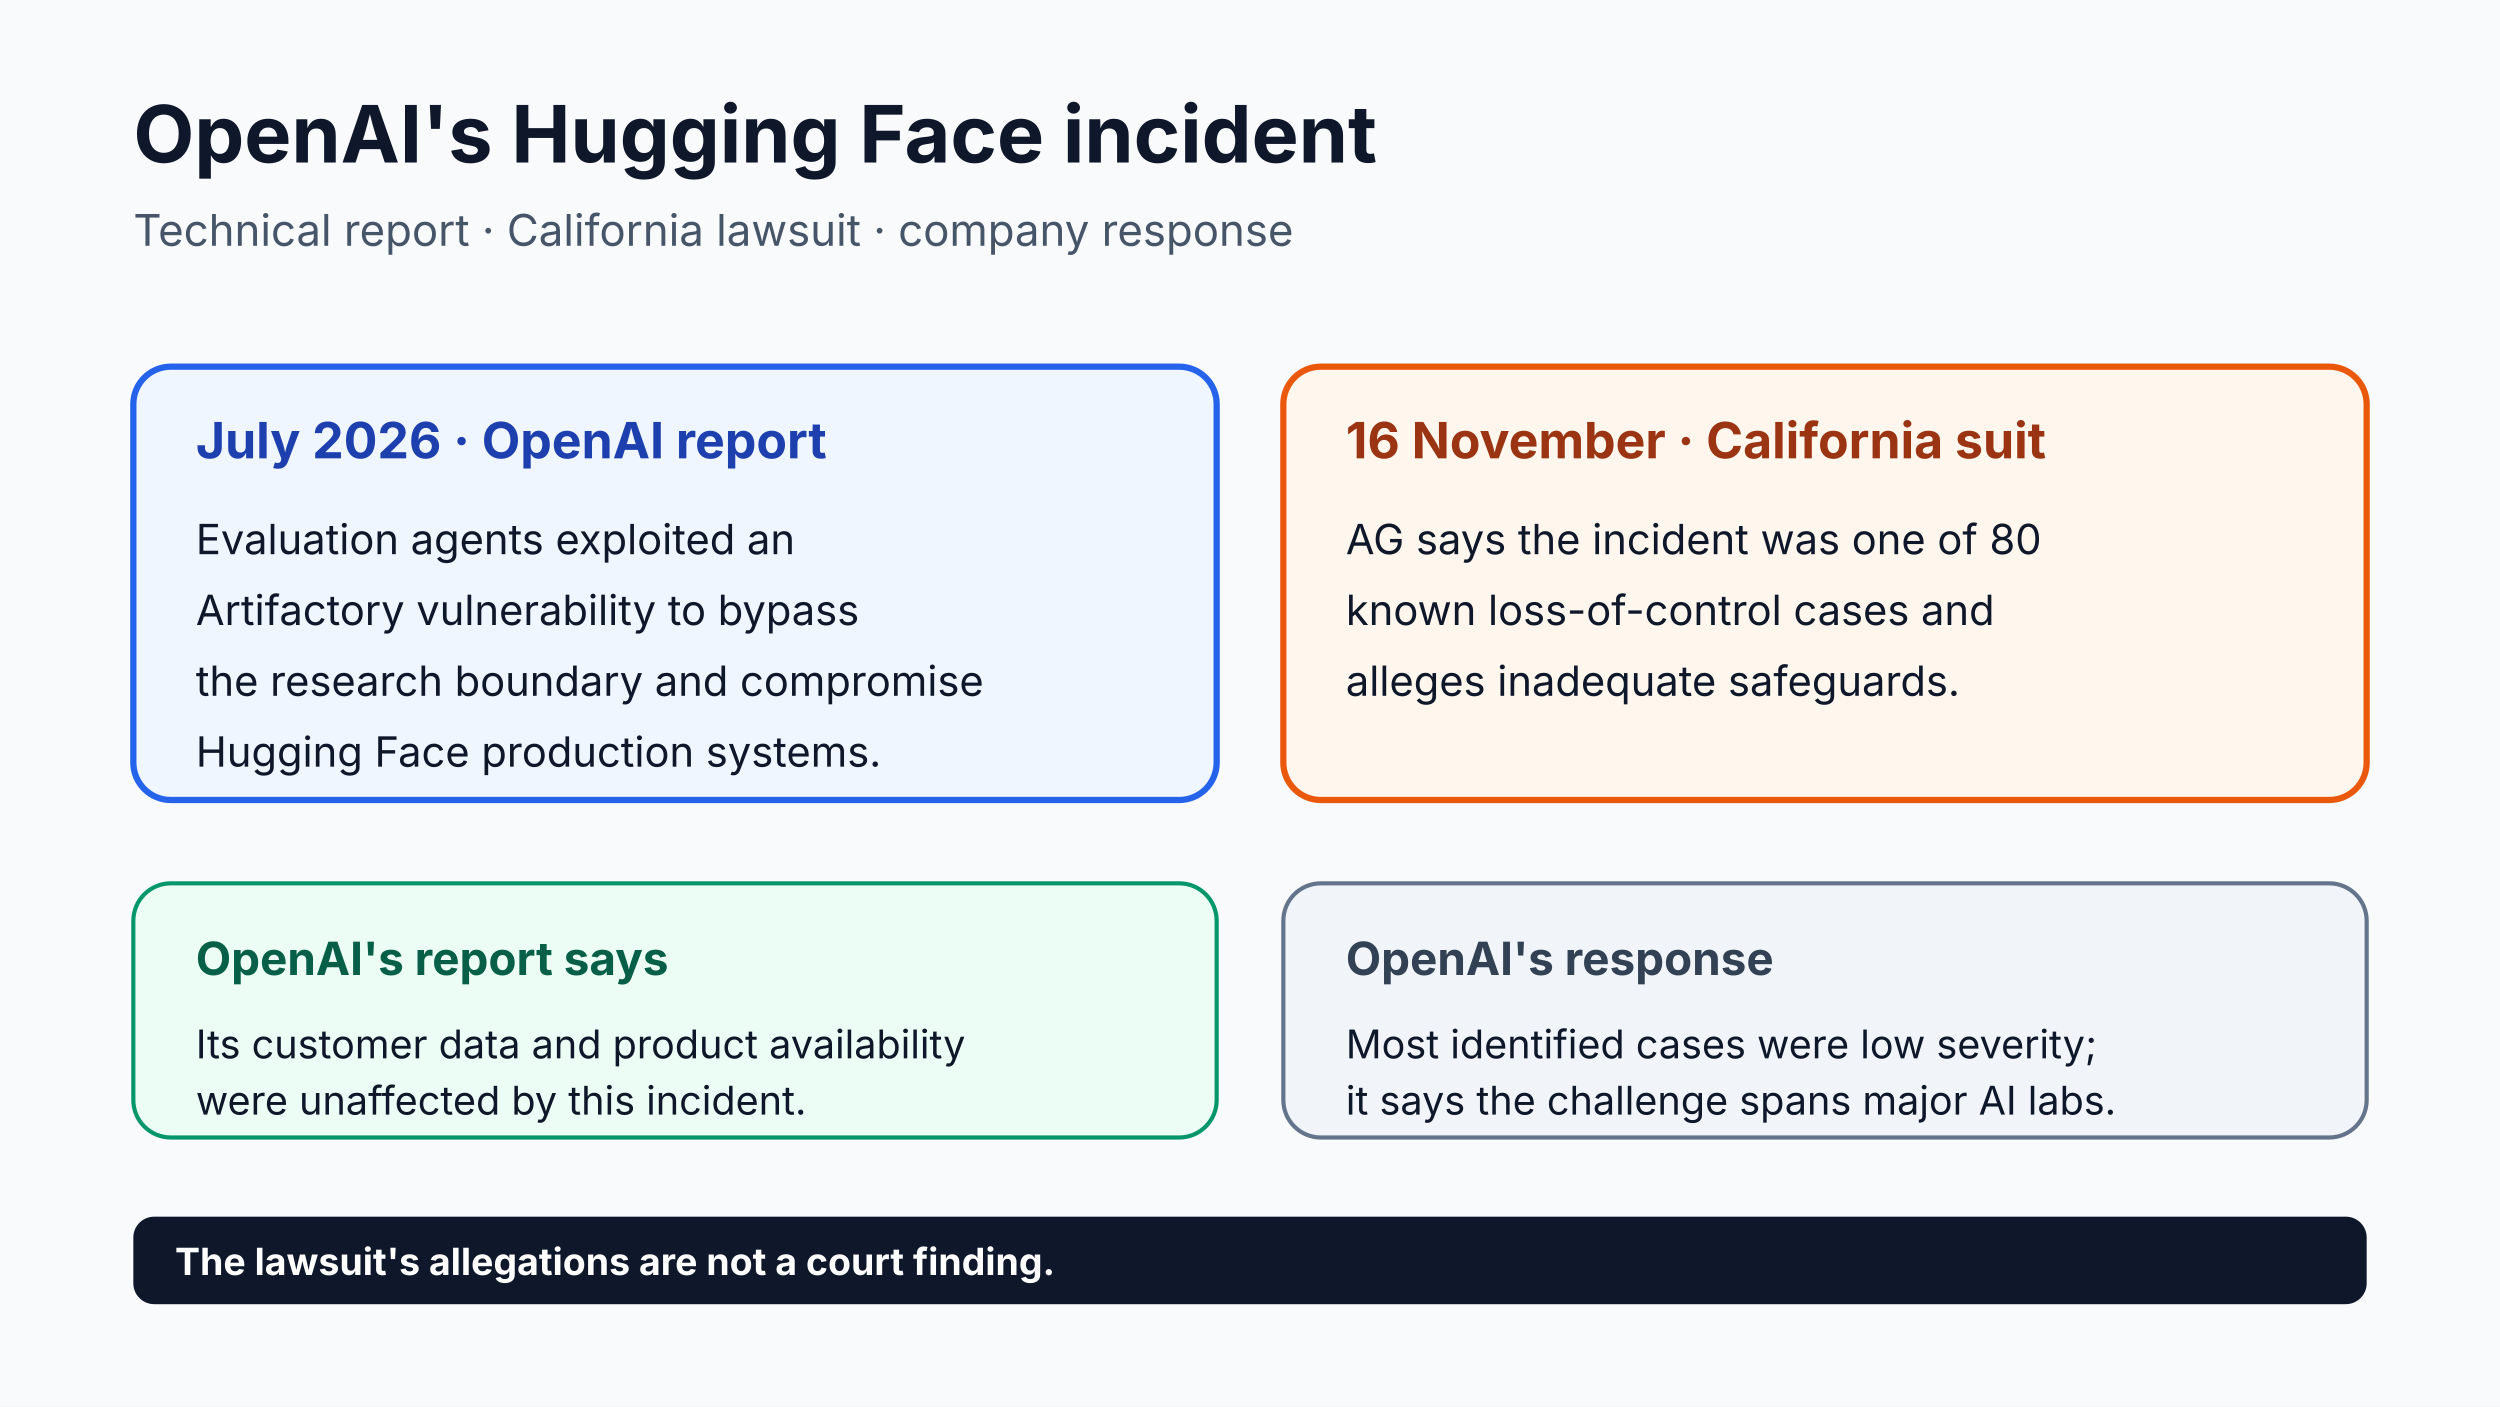
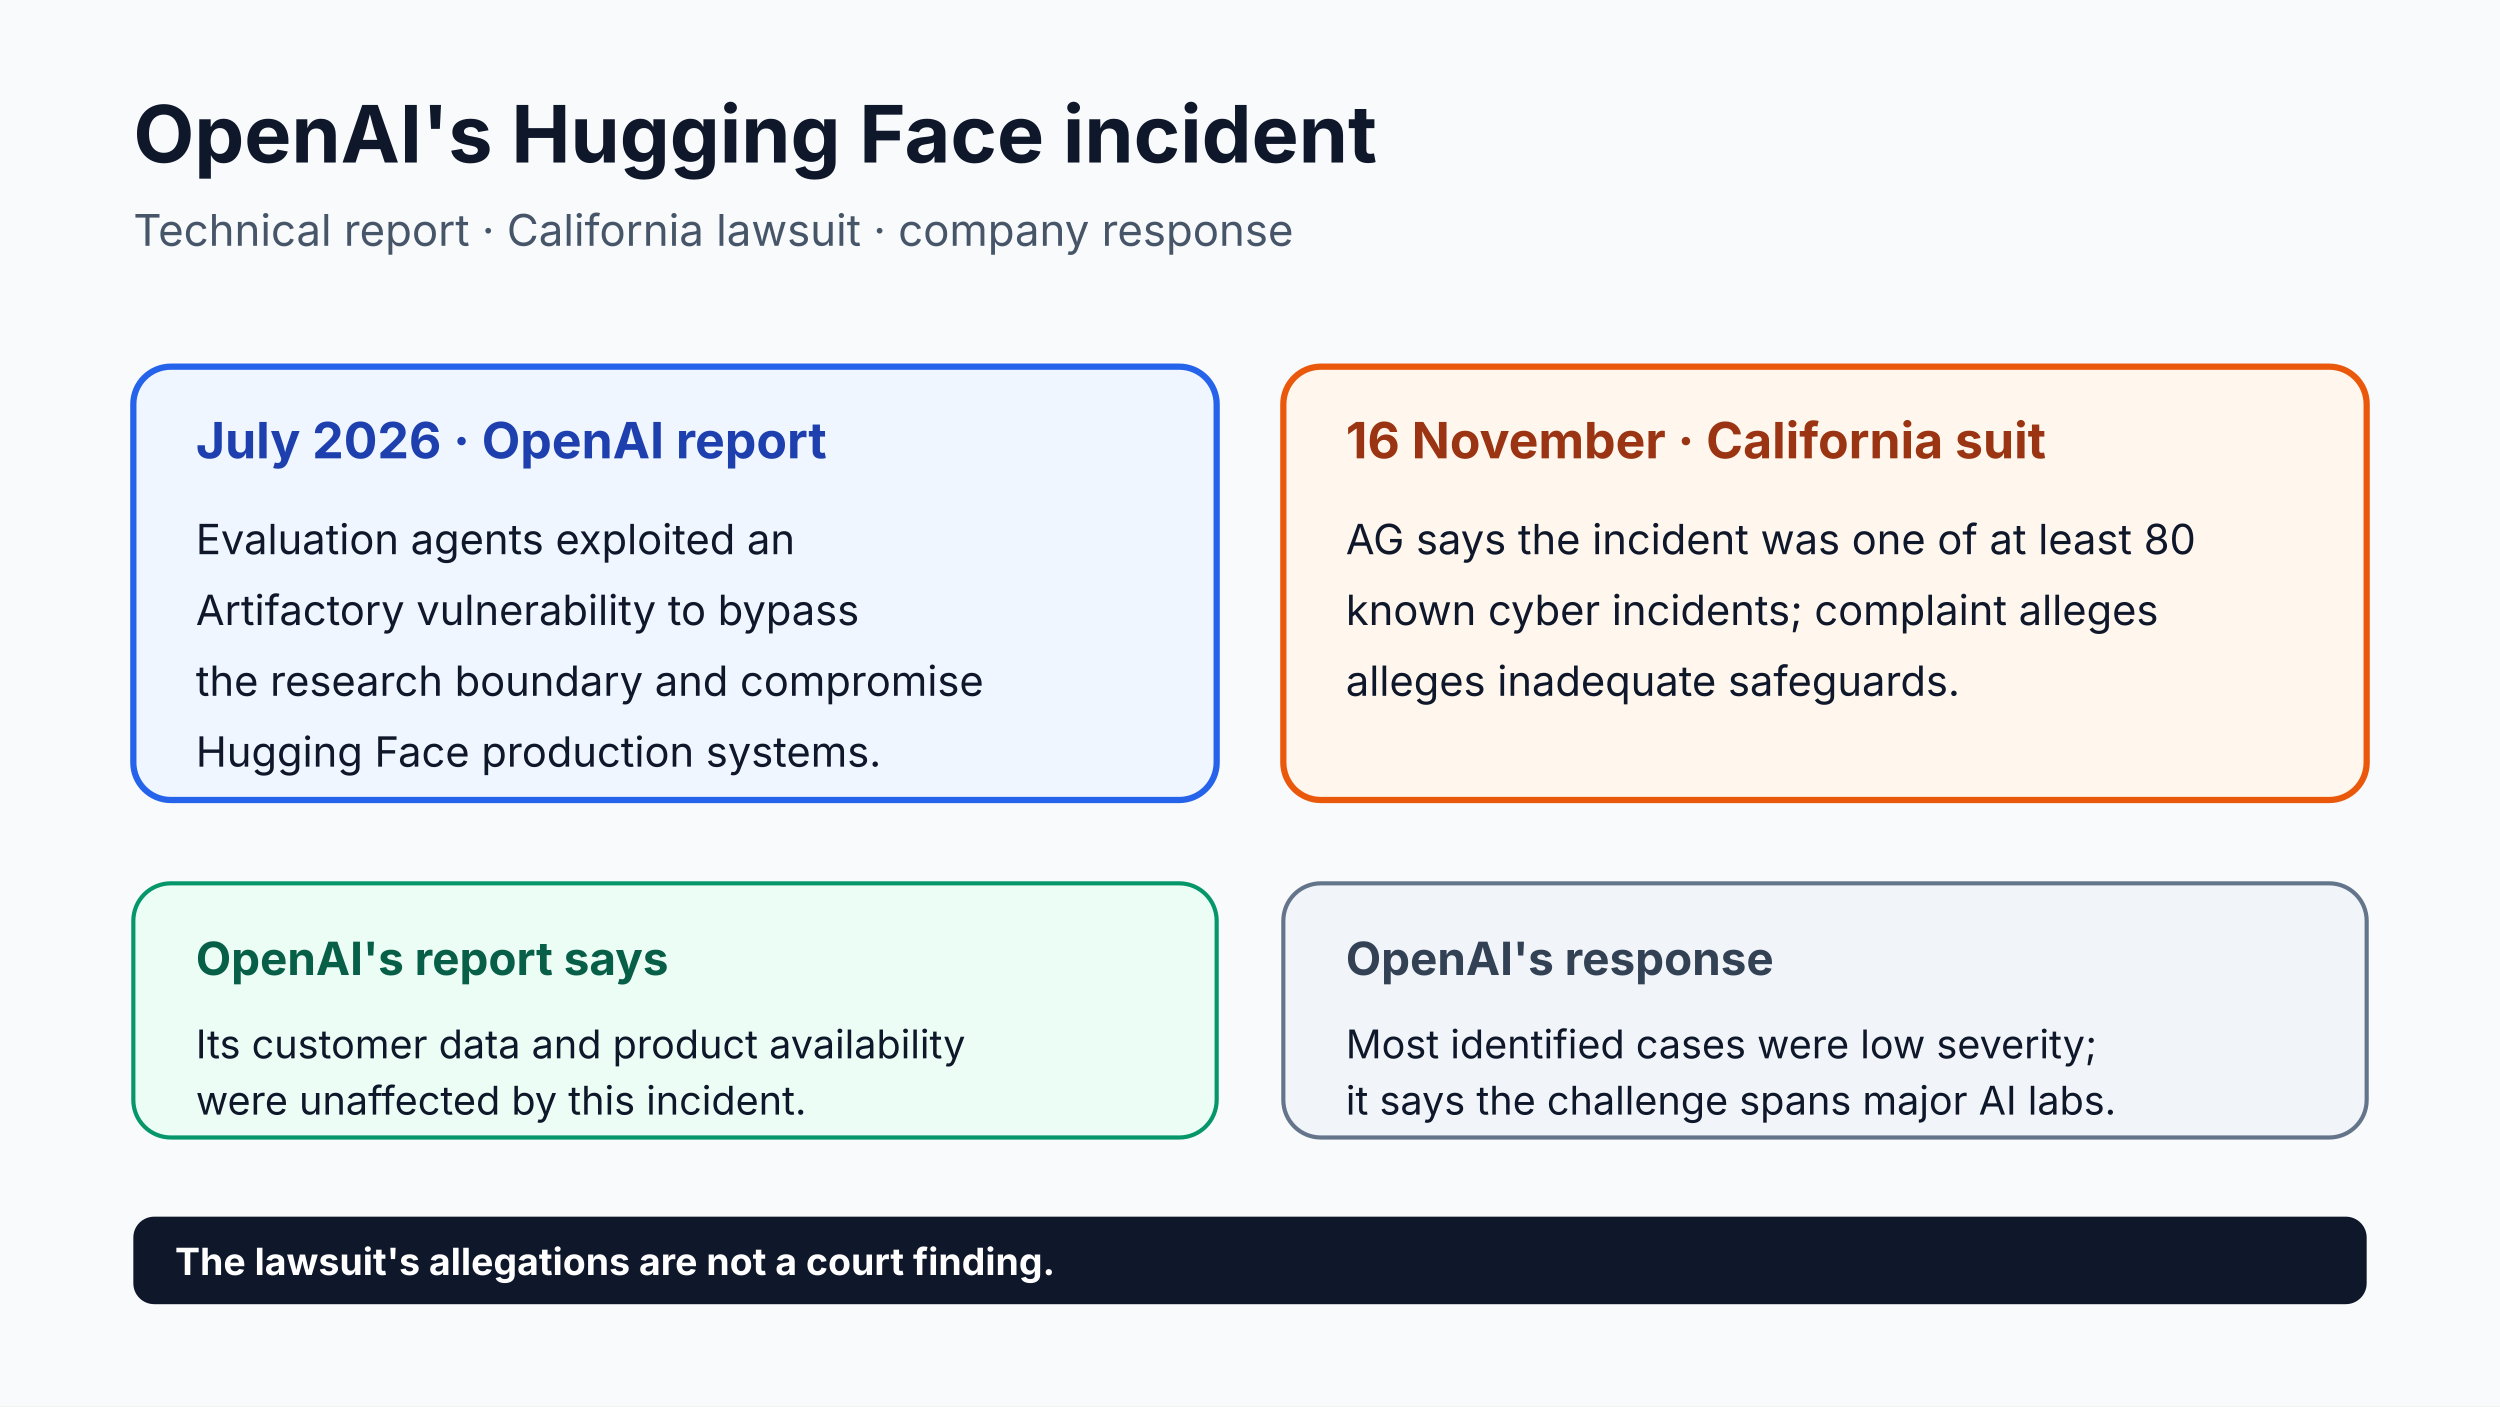
<svg xmlns="http://www.w3.org/2000/svg" width="1200" height="675" viewBox="0 0 1200 675" role="img" aria-labelledby="t d">
  <rect width="1200" height="675" fill="#f8fafc" />
  <text x="64" y="78" font-family="Inter,Arial,sans-serif" font-size="38" font-weight="700" fill="#0f172a">OpenAI's Hugging Face incident</text>
  <text x="64" y="118" font-family="Inter,Arial,sans-serif" font-size="21" fill="#475569">Technical report · California lawsuit · company response</text>
  <rect x="64" y="176" width="520" height="208" rx="18" fill="#eff6ff" stroke="#2563eb" stroke-width="3" />
  <text x="94" y="220" font-family="Inter,Arial,sans-serif" font-size="24" font-weight="700" fill="#1e40af">July 2026 · OpenAI report</text>
  <text x="94" y="266" font-family="Inter,Arial,sans-serif" font-size="20" fill="#0f172a">Evaluation agents exploited an</text>
  <text x="94" y="300" font-family="Inter,Arial,sans-serif" font-size="20" fill="#0f172a">Artifactory vulnerability to bypass</text>
  <text x="94" y="334" font-family="Inter,Arial,sans-serif" font-size="20" fill="#0f172a">the research boundary and compromise</text>
  <text x="94" y="368" font-family="Inter,Arial,sans-serif" font-size="20" fill="#0f172a">Hugging Face production systems.</text>
  <rect x="616" y="176" width="520" height="208" rx="18" fill="#fff7ed" stroke="#ea580c" stroke-width="3" />
  <text x="646" y="220" font-family="Inter,Arial,sans-serif" font-size="24" font-weight="700" fill="#9a3412">16 November · California suit</text>
-   <text x="646" y="266" font-family="Inter,Arial,sans-serif" font-size="20" fill="#0f172a">AG says the incident was one of 80</text>
-   <text x="646" y="300" font-family="Inter,Arial,sans-serif" font-size="20" fill="#0f172a">known loss-of-control cases and</text>
+   <text x="646" y="266" font-family="Inter,Arial,sans-serif" font-size="20" fill="#0f172a">AG says the incident was one of at least 80</text>
+   <text x="646" y="300" font-family="Inter,Arial,sans-serif" font-size="20" fill="#0f172a">known cyber incidents; complaint alleges</text>
  <text x="646" y="334" font-family="Inter,Arial,sans-serif" font-size="20" fill="#0f172a">alleges inadequate safeguards.</text>
  <rect x="64" y="424" width="520" height="122" rx="18" fill="#ecfdf5" stroke="#059669" stroke-width="2" />
  <text x="94" y="468" font-family="Inter,Arial,sans-serif" font-size="22" font-weight="700" fill="#065f46">OpenAI's report says</text>
  <text x="94" y="508" font-family="Inter,Arial,sans-serif" font-size="19" fill="#0f172a">Its customer data and product availability</text>
  <text x="94" y="535" font-family="Inter,Arial,sans-serif" font-size="19" fill="#0f172a">were unaffected by this incident.</text>
  <rect x="616" y="424" width="520" height="122" rx="18" fill="#f1f5f9" stroke="#64748b" stroke-width="2" />
  <text x="646" y="468" font-family="Inter,Arial,sans-serif" font-size="22" font-weight="700" fill="#334155">OpenAI's response</text>
  <text x="646" y="508" font-family="Inter,Arial,sans-serif" font-size="19" fill="#0f172a">Most identified cases were low severity;</text>
  <text x="646" y="535" font-family="Inter,Arial,sans-serif" font-size="19" fill="#0f172a">it says the challenge spans major AI labs.</text>
  <rect x="64" y="584" width="1072" height="42" rx="10" fill="#0f172a" />
  <text x="84" y="612" font-family="Inter,Arial,sans-serif" font-size="18" font-weight="700" fill="#ffffff">The lawsuit's allegations are not a court finding.</text>
</svg>
